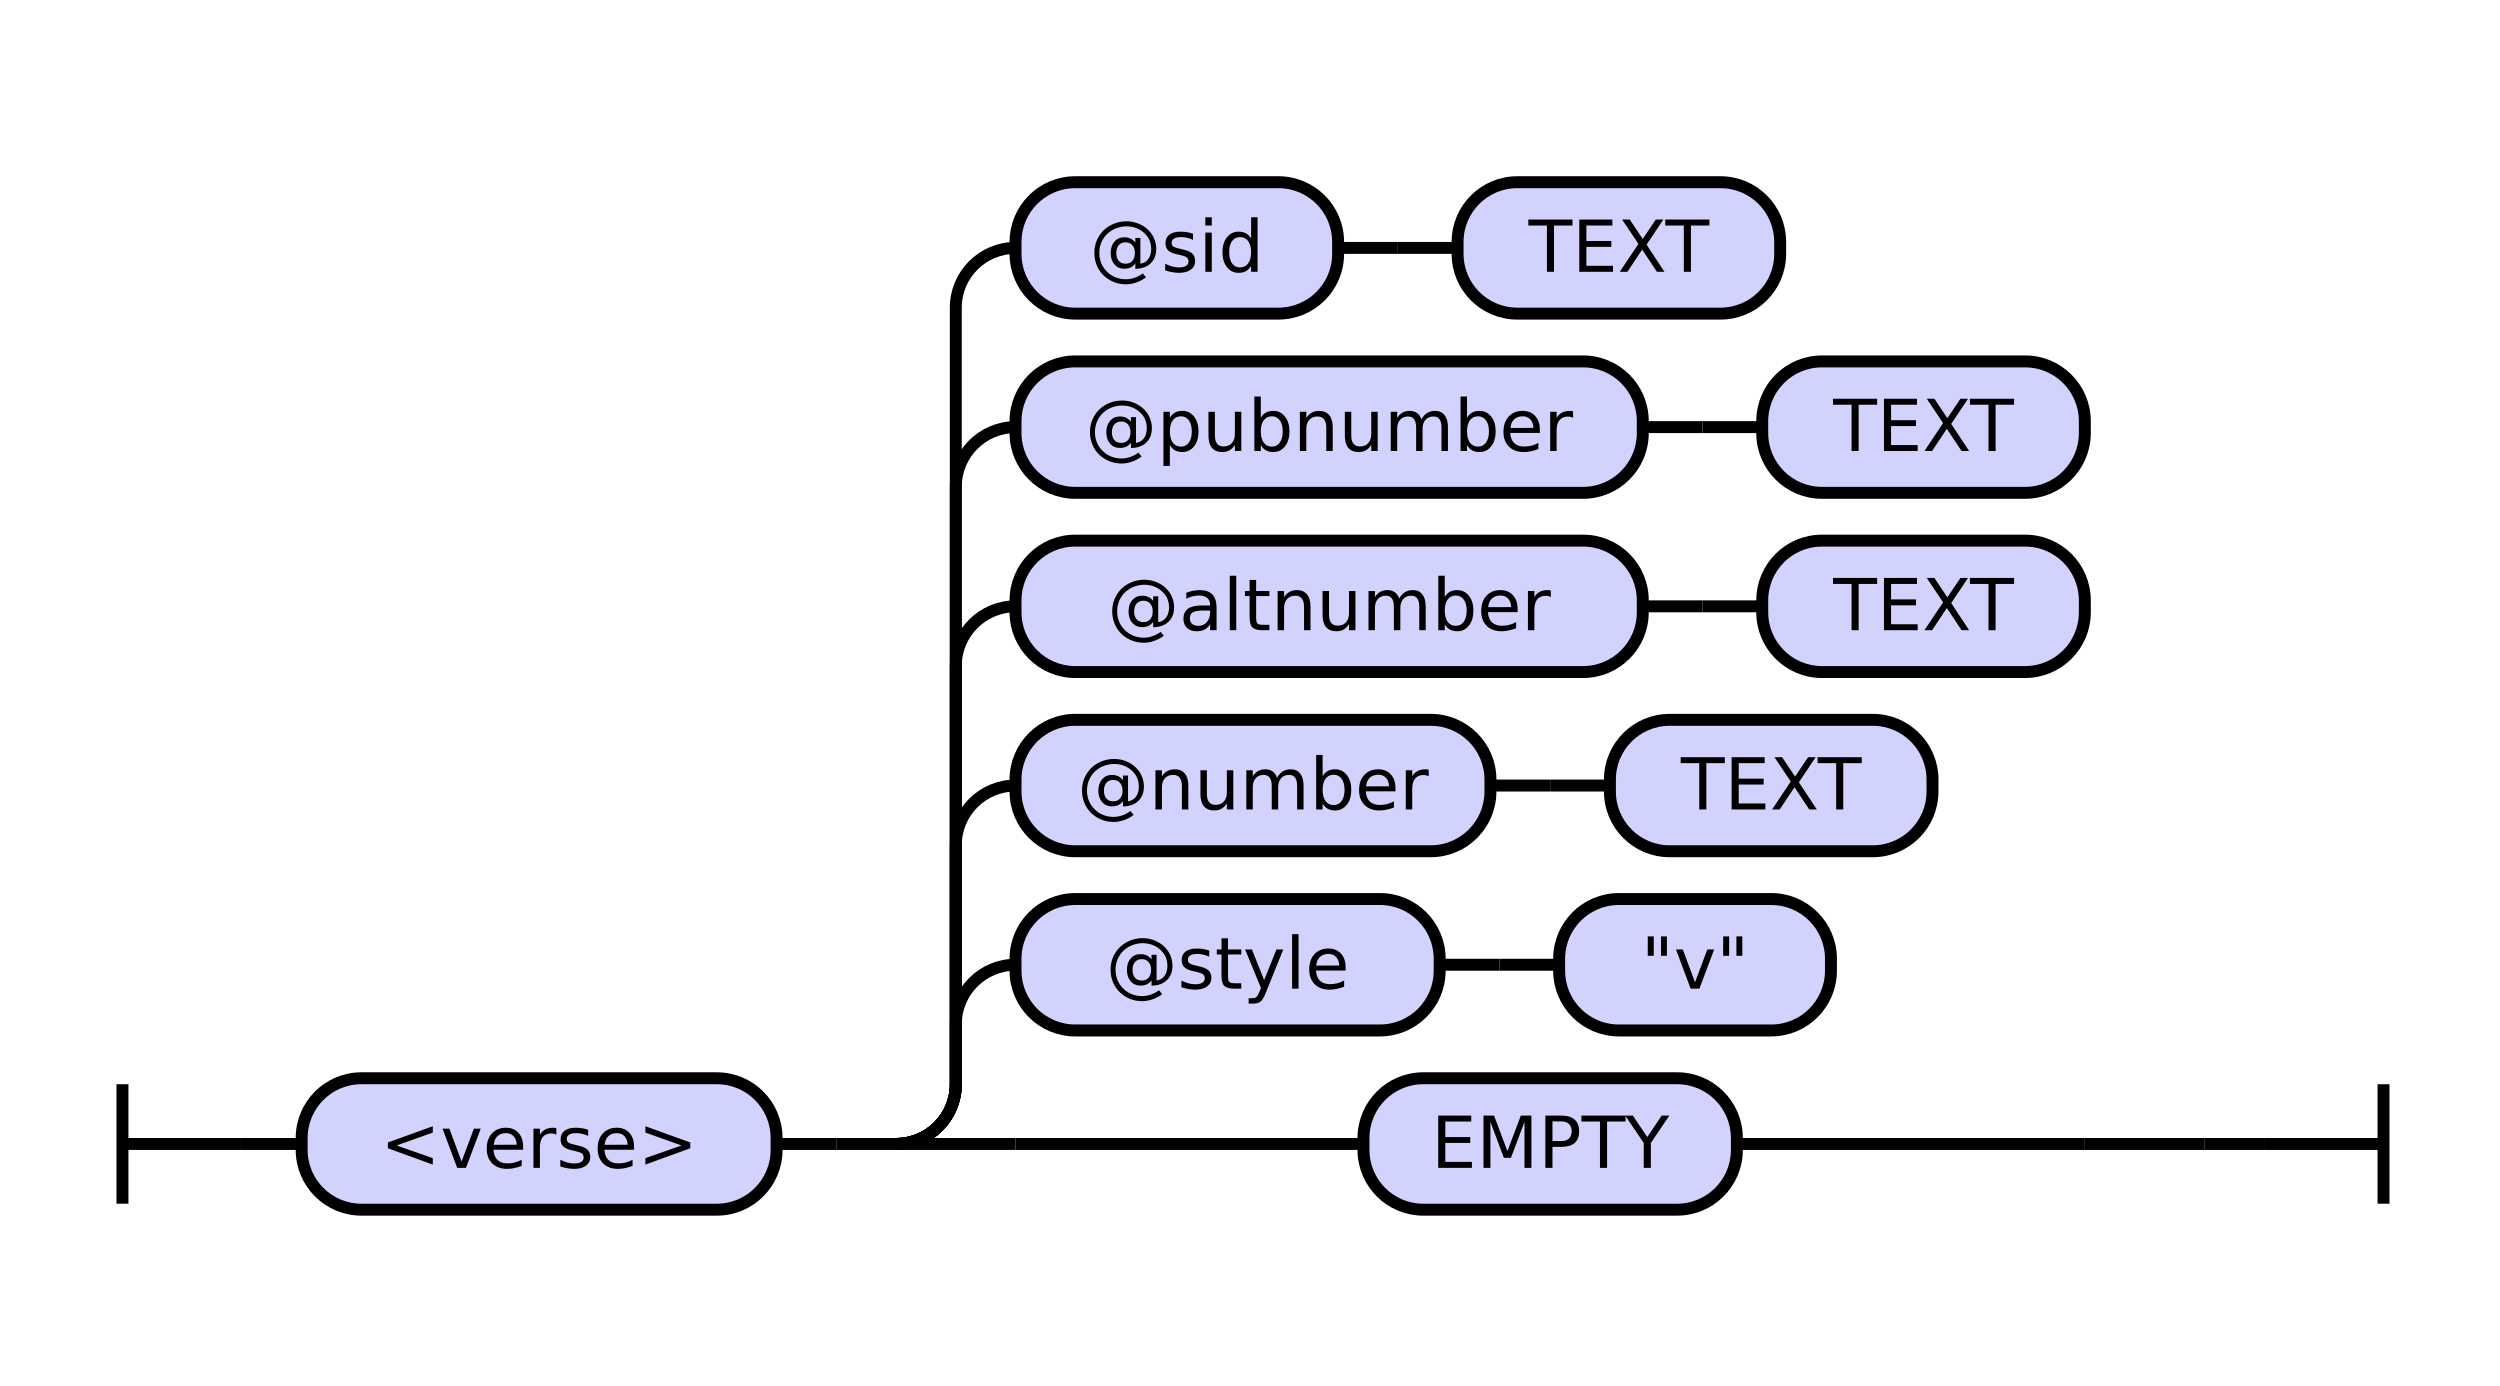
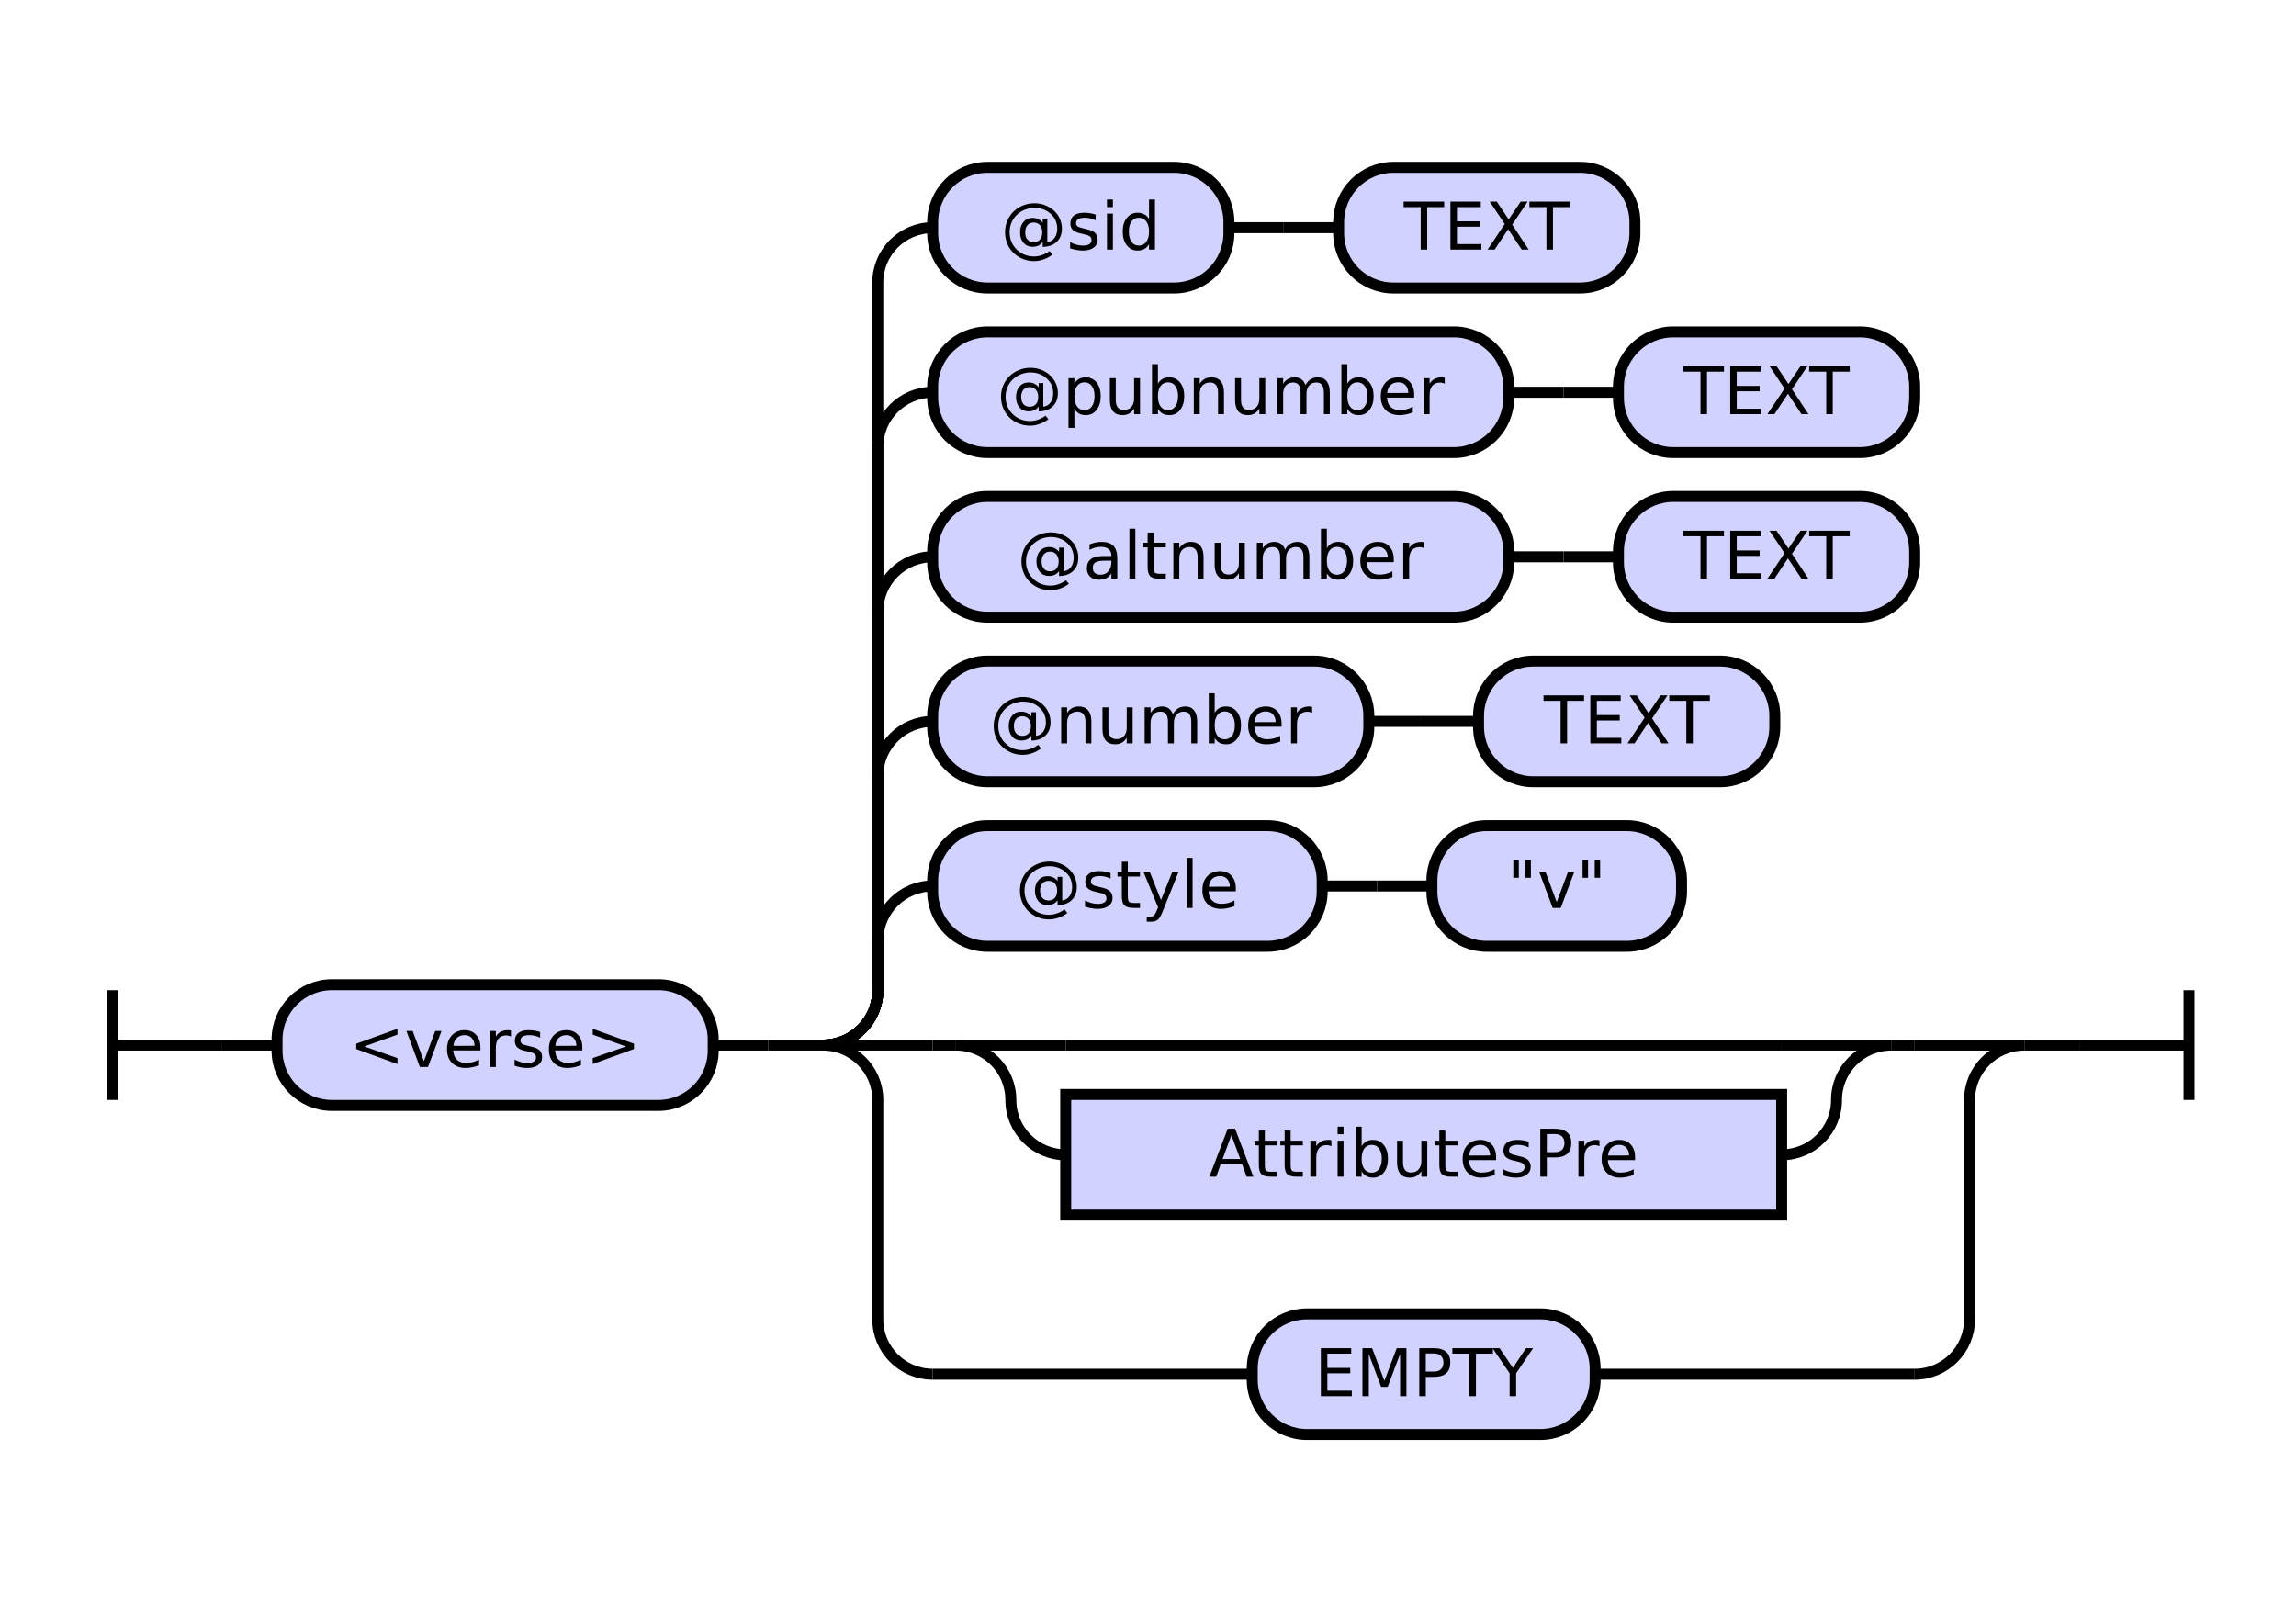
- <svg xmlns="http://www.w3.org/2000/svg" class="railroad-diagram" height="232" viewBox="0 0 418.5 232" width="418.5">
+ <svg xmlns="http://www.w3.org/2000/svg" class="railroad-diagram" height="291" viewBox="0 0 418.5 291" width="418.5">
  <g transform="translate(.5 .5)">
    <style>/*  */

    svg.railroad-diagram {
        background-color: hsl(30,20%,95%);
    }
    svg.railroad-diagram path {
        stroke-width: 2;
        stroke: black;
        fill: none;
    }
    svg.railroad-diagram text {
        font-size: 12px;
        text-anchor: middle;
        font-family: DejaVu Sans;
    }
    svg.railroad-diagram text.label {
        text-anchor:start;
    }
    svg.railroad-diagram text.comment {
        font-family: DejaVu Sans;
        font-size: 14px;
    }
    svg.railroad-diagram rect{
        stroke-width: 2;
        stroke: black;
        fill: rgb(210, 210, 255);
    }
    svg.railroad-diagram rect.group-box {
        stroke: gray;
        stroke-dasharray: 10 5;
        fill: none;
    }
    .terminal {
        font-family: DejaVu Sans;
    }
    svg.railroad-diagram g.altterminal rect {
        fill: rgb(251, 252, 207)
    }

/*  */
</style>
    <g>
-       <path d="M 20 181 v 20 m 0 -10 h 20" />
+       <path d="M 20 180 v 20 m 0 -10 h 20" />
    </g>
-     <path d="M 40 191 h 10" />
+     <path d="M 40 190 h 10" />
    <g>
-       <path d="M 50 191 h 0.0" />
-       <path d="M 368.5 191 h 0.0" />
+       <path d="M 50 190 h 0.0" />
+       <path d="M 368.5 190 h 0.0" />
      <g>
-         <path d="M 50.0 191 h 0.0" />
-         <path d="M 368.5 191 h 0.0" />
+         <path d="M 50.0 190 h 0.0" />
+         <path d="M 368.5 190 h 0.0" />
        <g class="terminal ">
-           <path d="M 50.0 191 h 0.0" />
-           <path d="M 129.5 191 h 0.0" />
-           <rect height="22" rx="10" ry="10" width="79.5" x="50.0" y="180" />
-           <text x="89.75" y="195">&lt;verse&gt;</text>
+           <path d="M 50.0 190 h 0.0" />
+           <path d="M 129.5 190 h 0.0" />
+           <rect height="22" rx="10" ry="10" width="79.5" x="50.0" y="179" />
+           <text x="89.75" y="194">&lt;verse&gt;</text>
        </g>
-         <path d="M 129.5 191 h 10" />
-         <path d="M 139.5 191 h 10" />
+         <path d="M 129.5 190 h 10" />
+         <path d="M 139.5 190 h 10" />
        <g>
-           <path d="M 149.5 191 h 0.0" />
-           <path d="M 368.5 191 h 0.0" />
-           <path d="M 149.5 191 a 10 10 0 0 0 10 -10 v -10 a 10 10 0 0 1 10 -10" />
+           <path d="M 149.5 190 h 0.0" />
+           <path d="M 368.5 190 h 0.0" />
+           <path d="M 149.5 190 a 10 10 0 0 0 10 -10 v -9 a 10 10 0 0 1 10 -10" />
          <g>
            <path d="M 169.5 161 h 0.0" />
            <path d="M 306.0 161 h 0.0" />
            <g class="terminal ">
              <path d="M 169.5 161 h 0.0" />
              <path d="M 240.5 161 h 0.0" />
              <rect height="22" rx="10" ry="10" width="71.0" x="169.5" y="150" />
              <text x="205.0" y="165">@style</text>
            </g>
            <path d="M 240.5 161 h 10" />
            <path d="M 250.5 161 h 10" />
            <g class="terminal ">
              <path d="M 260.5 161 h 0.0" />
              <path d="M 306.0 161 h 0.0" />
              <rect height="22" rx="10" ry="10" width="45.5" x="260.5" y="150" />
              <text x="283.25" y="165">"v"</text>
            </g>
          </g>
-           <path d="M 149.5 191 a 10 10 0 0 0 10 -10 v -40 a 10 10 0 0 1 10 -10" />
+           <path d="M 149.5 190 a 10 10 0 0 0 10 -10 v -39 a 10 10 0 0 1 10 -10" />
          <g>
            <path d="M 169.5 131 h 0.0" />
            <path d="M 323.0 131 h 0.0" />
            <g class="terminal ">
              <path d="M 169.5 131 h 0.0" />
              <path d="M 249.0 131 h 0.0" />
              <rect height="22" rx="10" ry="10" width="79.5" x="169.5" y="120" />
              <text x="209.25" y="135">@number</text>
            </g>
            <path d="M 249.0 131 h 10" />
            <path d="M 259.0 131 h 10" />
            <g class="terminal ">
              <path d="M 269.0 131 h 0.0" />
              <path d="M 323.0 131 h 0.0" />
              <rect height="22" rx="10" ry="10" width="54.0" x="269.0" y="120" />
              <text x="296.0" y="135">TEXT</text>
            </g>
          </g>
-           <path d="M 149.5 191 a 10 10 0 0 0 10 -10 v -70 a 10 10 0 0 1 10 -10" />
+           <path d="M 149.5 190 a 10 10 0 0 0 10 -10 v -69 a 10 10 0 0 1 10 -10" />
          <g>
            <path d="M 169.5 101 h 0.0" />
            <path d="M 348.5 101 h 0.0" />
            <g class="terminal ">
              <path d="M 169.5 101 h 0.0" />
              <path d="M 274.5 101 h 0.0" />
              <rect height="22" rx="10" ry="10" width="105.0" x="169.5" y="90" />
              <text x="222.0" y="105">@altnumber</text>
            </g>
            <path d="M 274.5 101 h 10" />
            <path d="M 284.5 101 h 10" />
            <g class="terminal ">
              <path d="M 294.5 101 h 0.0" />
              <path d="M 348.5 101 h 0.0" />
              <rect height="22" rx="10" ry="10" width="54.0" x="294.5" y="90" />
              <text x="321.5" y="105">TEXT</text>
            </g>
          </g>
-           <path d="M 149.5 191 a 10 10 0 0 0 10 -10 v -100 a 10 10 0 0 1 10 -10" />
+           <path d="M 149.5 190 a 10 10 0 0 0 10 -10 v -99 a 10 10 0 0 1 10 -10" />
          <g>
            <path d="M 169.5 71 h 0.0" />
            <path d="M 348.5 71 h 0.0" />
            <g class="terminal ">
              <path d="M 169.5 71 h 0.0" />
              <path d="M 274.5 71 h 0.0" />
              <rect height="22" rx="10" ry="10" width="105.0" x="169.5" y="60" />
              <text x="222.0" y="75">@pubnumber</text>
            </g>
            <path d="M 274.5 71 h 10" />
            <path d="M 284.5 71 h 10" />
            <g class="terminal ">
              <path d="M 294.5 71 h 0.0" />
              <path d="M 348.5 71 h 0.0" />
              <rect height="22" rx="10" ry="10" width="54.0" x="294.5" y="60" />
              <text x="321.5" y="75">TEXT</text>
            </g>
          </g>
-           <path d="M 149.5 191 a 10 10 0 0 0 10 -10 v -130 a 10 10 0 0 1 10 -10" />
+           <path d="M 149.5 190 a 10 10 0 0 0 10 -10 v -129 a 10 10 0 0 1 10 -10" />
          <g>
            <path d="M 169.5 41 h 0.0" />
            <path d="M 297.5 41 h 0.0" />
            <g class="terminal ">
              <path d="M 169.5 41 h 0.0" />
              <path d="M 223.5 41 h 0.0" />
              <rect height="22" rx="10" ry="10" width="54.0" x="169.5" y="30" />
              <text x="196.5" y="45">@sid</text>
            </g>
            <path d="M 223.5 41 h 10" />
            <path d="M 233.5 41 h 10" />
            <g class="terminal ">
              <path d="M 243.5 41 h 0.0" />
              <path d="M 297.5 41 h 0.0" />
              <rect height="22" rx="10" ry="10" width="54.0" x="243.5" y="30" />
              <text x="270.5" y="45">TEXT</text>
            </g>
          </g>
-           <path d="M 149.5 191 h 20" />
+           <path d="M 149.5 190 h 20" />
+           <g>
+             <path d="M 169.5 190 h 4.25" />
+             <path d="M 344.25 190 h 4.25" />
+             <g>
+               <path d="M 173.75 190 h 0.0" />
+               <path d="M 344.25 190 h 0.0" />
+               <path d="M 173.75 190 h 20" />
+               <g>
+                 <path d="M 193.75 190 h 130.5" />
+               </g>
+               <path d="M 324.25 190 h 20" />
+               <path d="M 173.75 190 a 10 10 0 0 1 10 10 v 0 a 10 10 0 0 0 10 10" />
+               <g class="non-terminal ">
+                 <path d="M 193.75 210 h 0.0" />
+                 <path d="M 324.25 210 h 0.0" />
+                 <rect height="22" width="130.5" x="193.75" y="199" />
+                 <text x="259.0" y="214">AttributesPre</text>
+               </g>
+               <path d="M 324.25 210 a 10 10 0 0 0 10 -10 v 0 a 10 10 0 0 1 10 -10" />
+             </g>
+           </g>
+           <path d="M 348.5 190 h 20" />
+           <path d="M 149.5 190 a 10 10 0 0 1 10 10 v 40 a 10 10 0 0 0 10 10" />
          <g class="terminal ">
-             <path d="M 169.5 191 h 58.25" />
-             <path d="M 290.25 191 h 58.25" />
-             <rect height="22" rx="10" ry="10" width="62.5" x="227.75" y="180" />
-             <text x="259.0" y="195">EMPTY</text>
+             <path d="M 169.5 250 h 58.25" />
+             <path d="M 290.25 250 h 58.25" />
+             <rect height="22" rx="10" ry="10" width="62.5" x="227.75" y="239" />
+             <text x="259.0" y="254">EMPTY</text>
          </g>
-           <path d="M 348.5 191 h 20" />
+           <path d="M 348.5 250 a 10 10 0 0 0 10 -10 v -40 a 10 10 0 0 1 10 -10" />
        </g>
      </g>
    </g>
-     <path d="M 368.5 191 h 10" />
-     <path d="M 378.5 191 h 20 m 0 -10 v 20" />
+     <path d="M 368.5 190 h 10" />
+     <path d="M 378.5 190 h 20 m 0 -10 v 20" />
  </g>
</svg>
